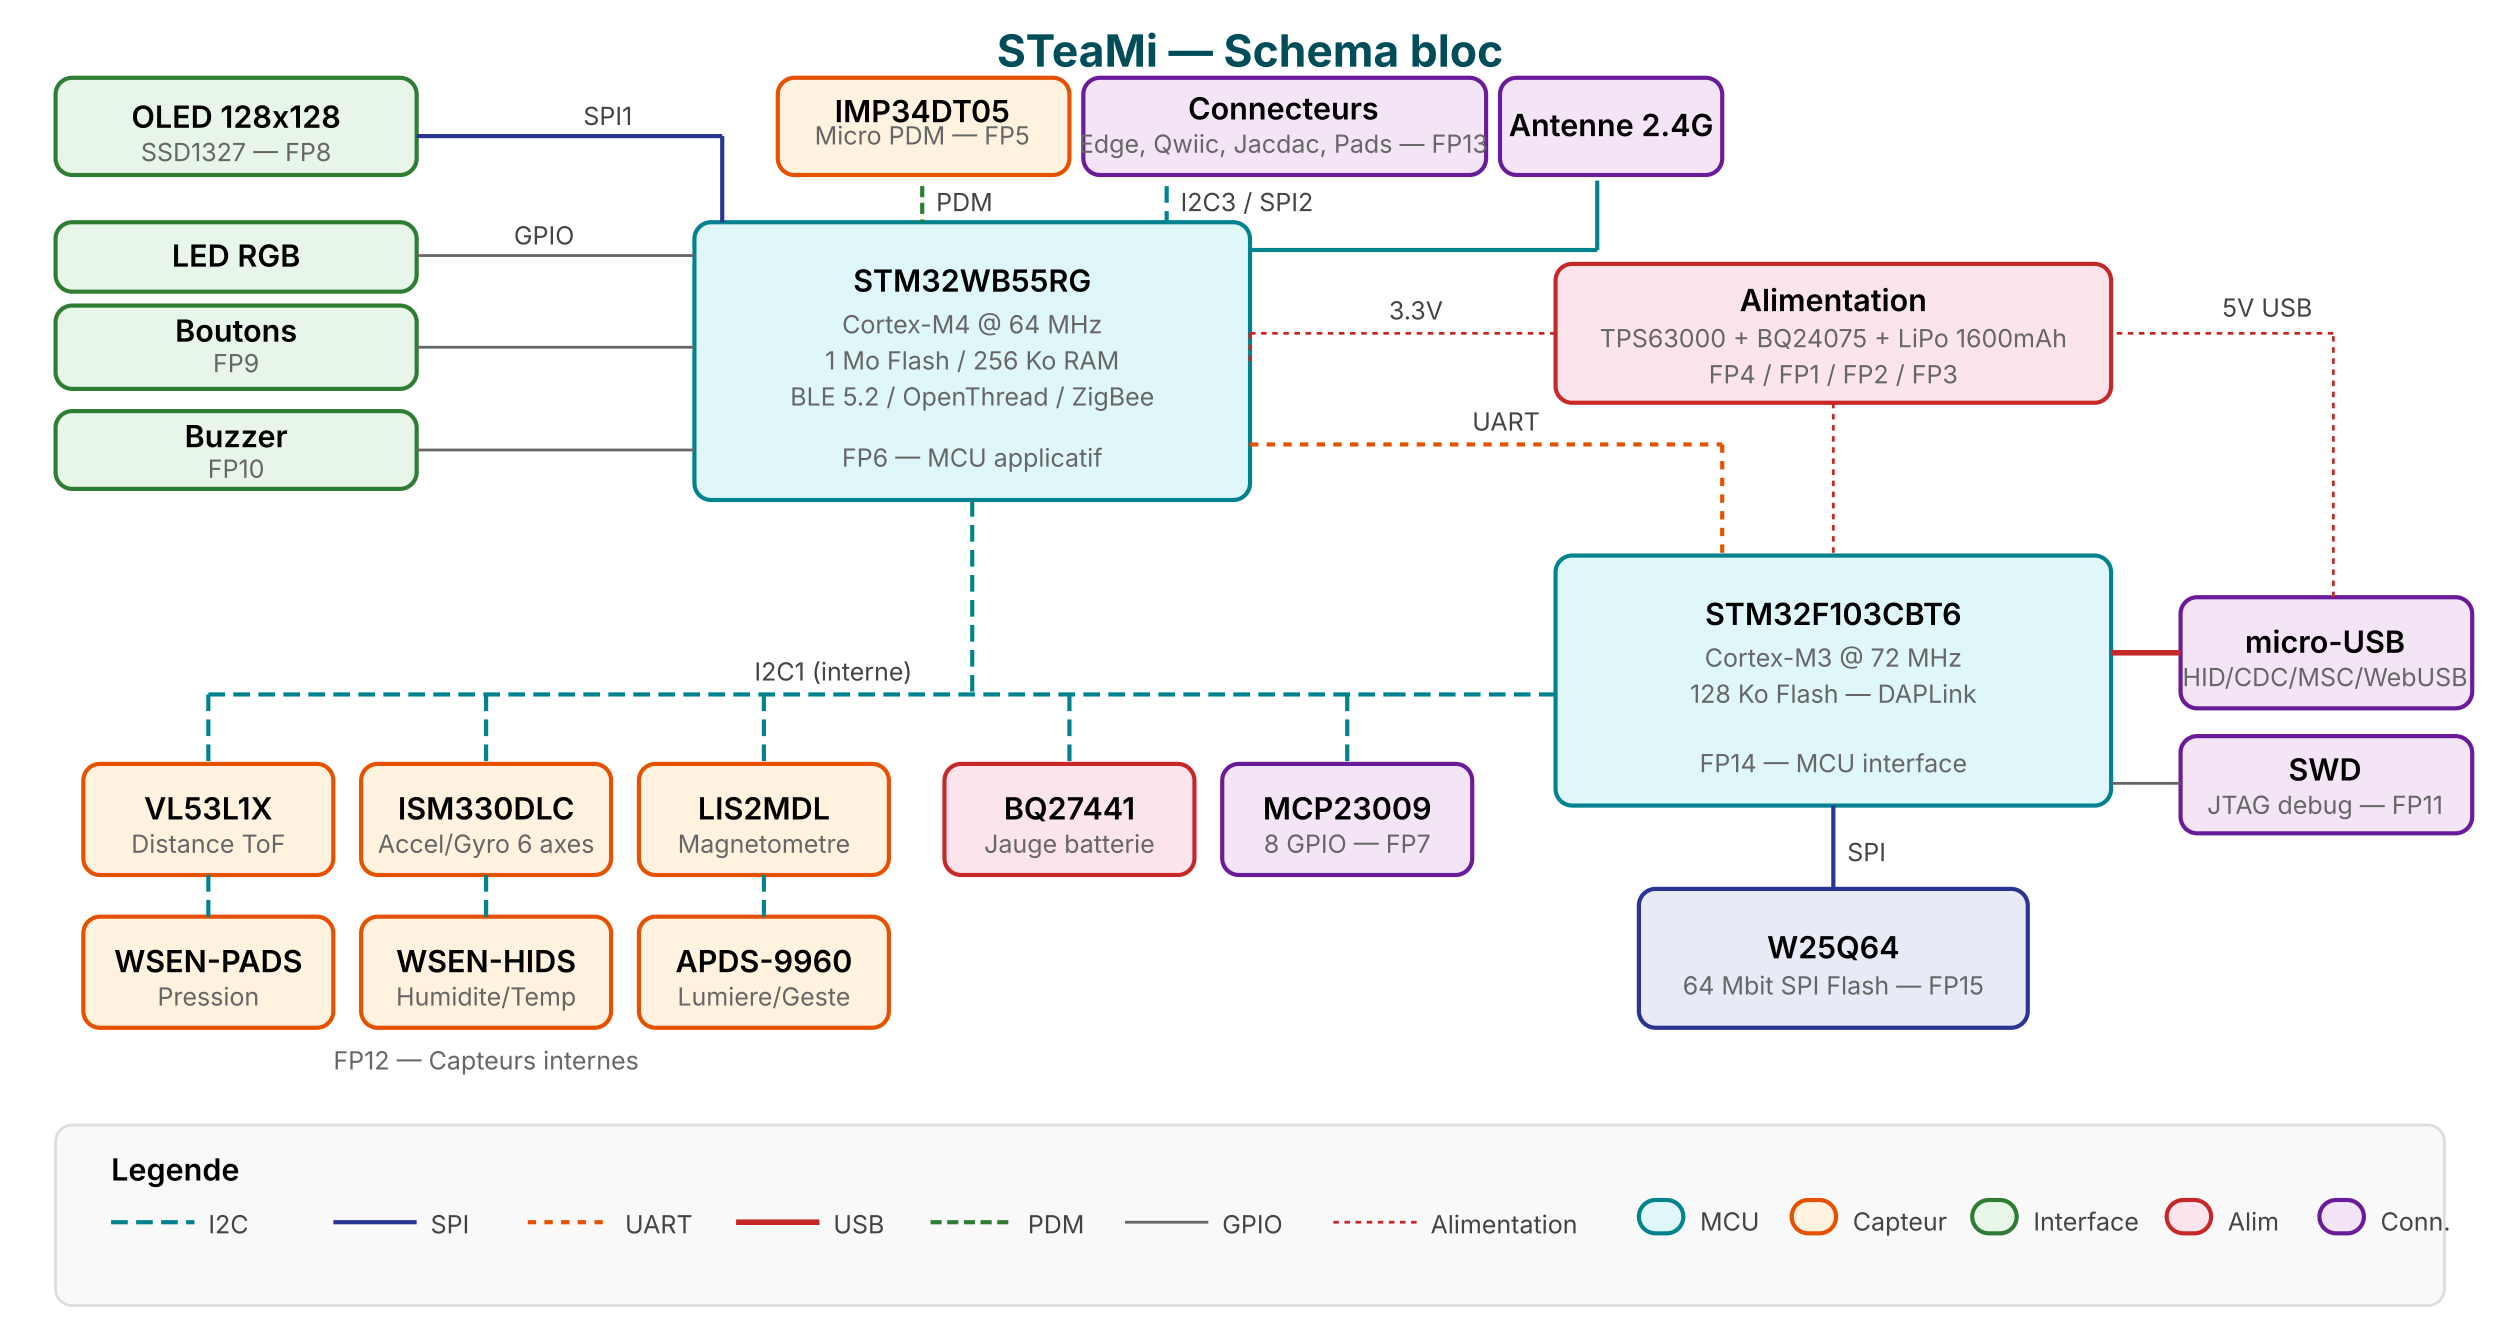
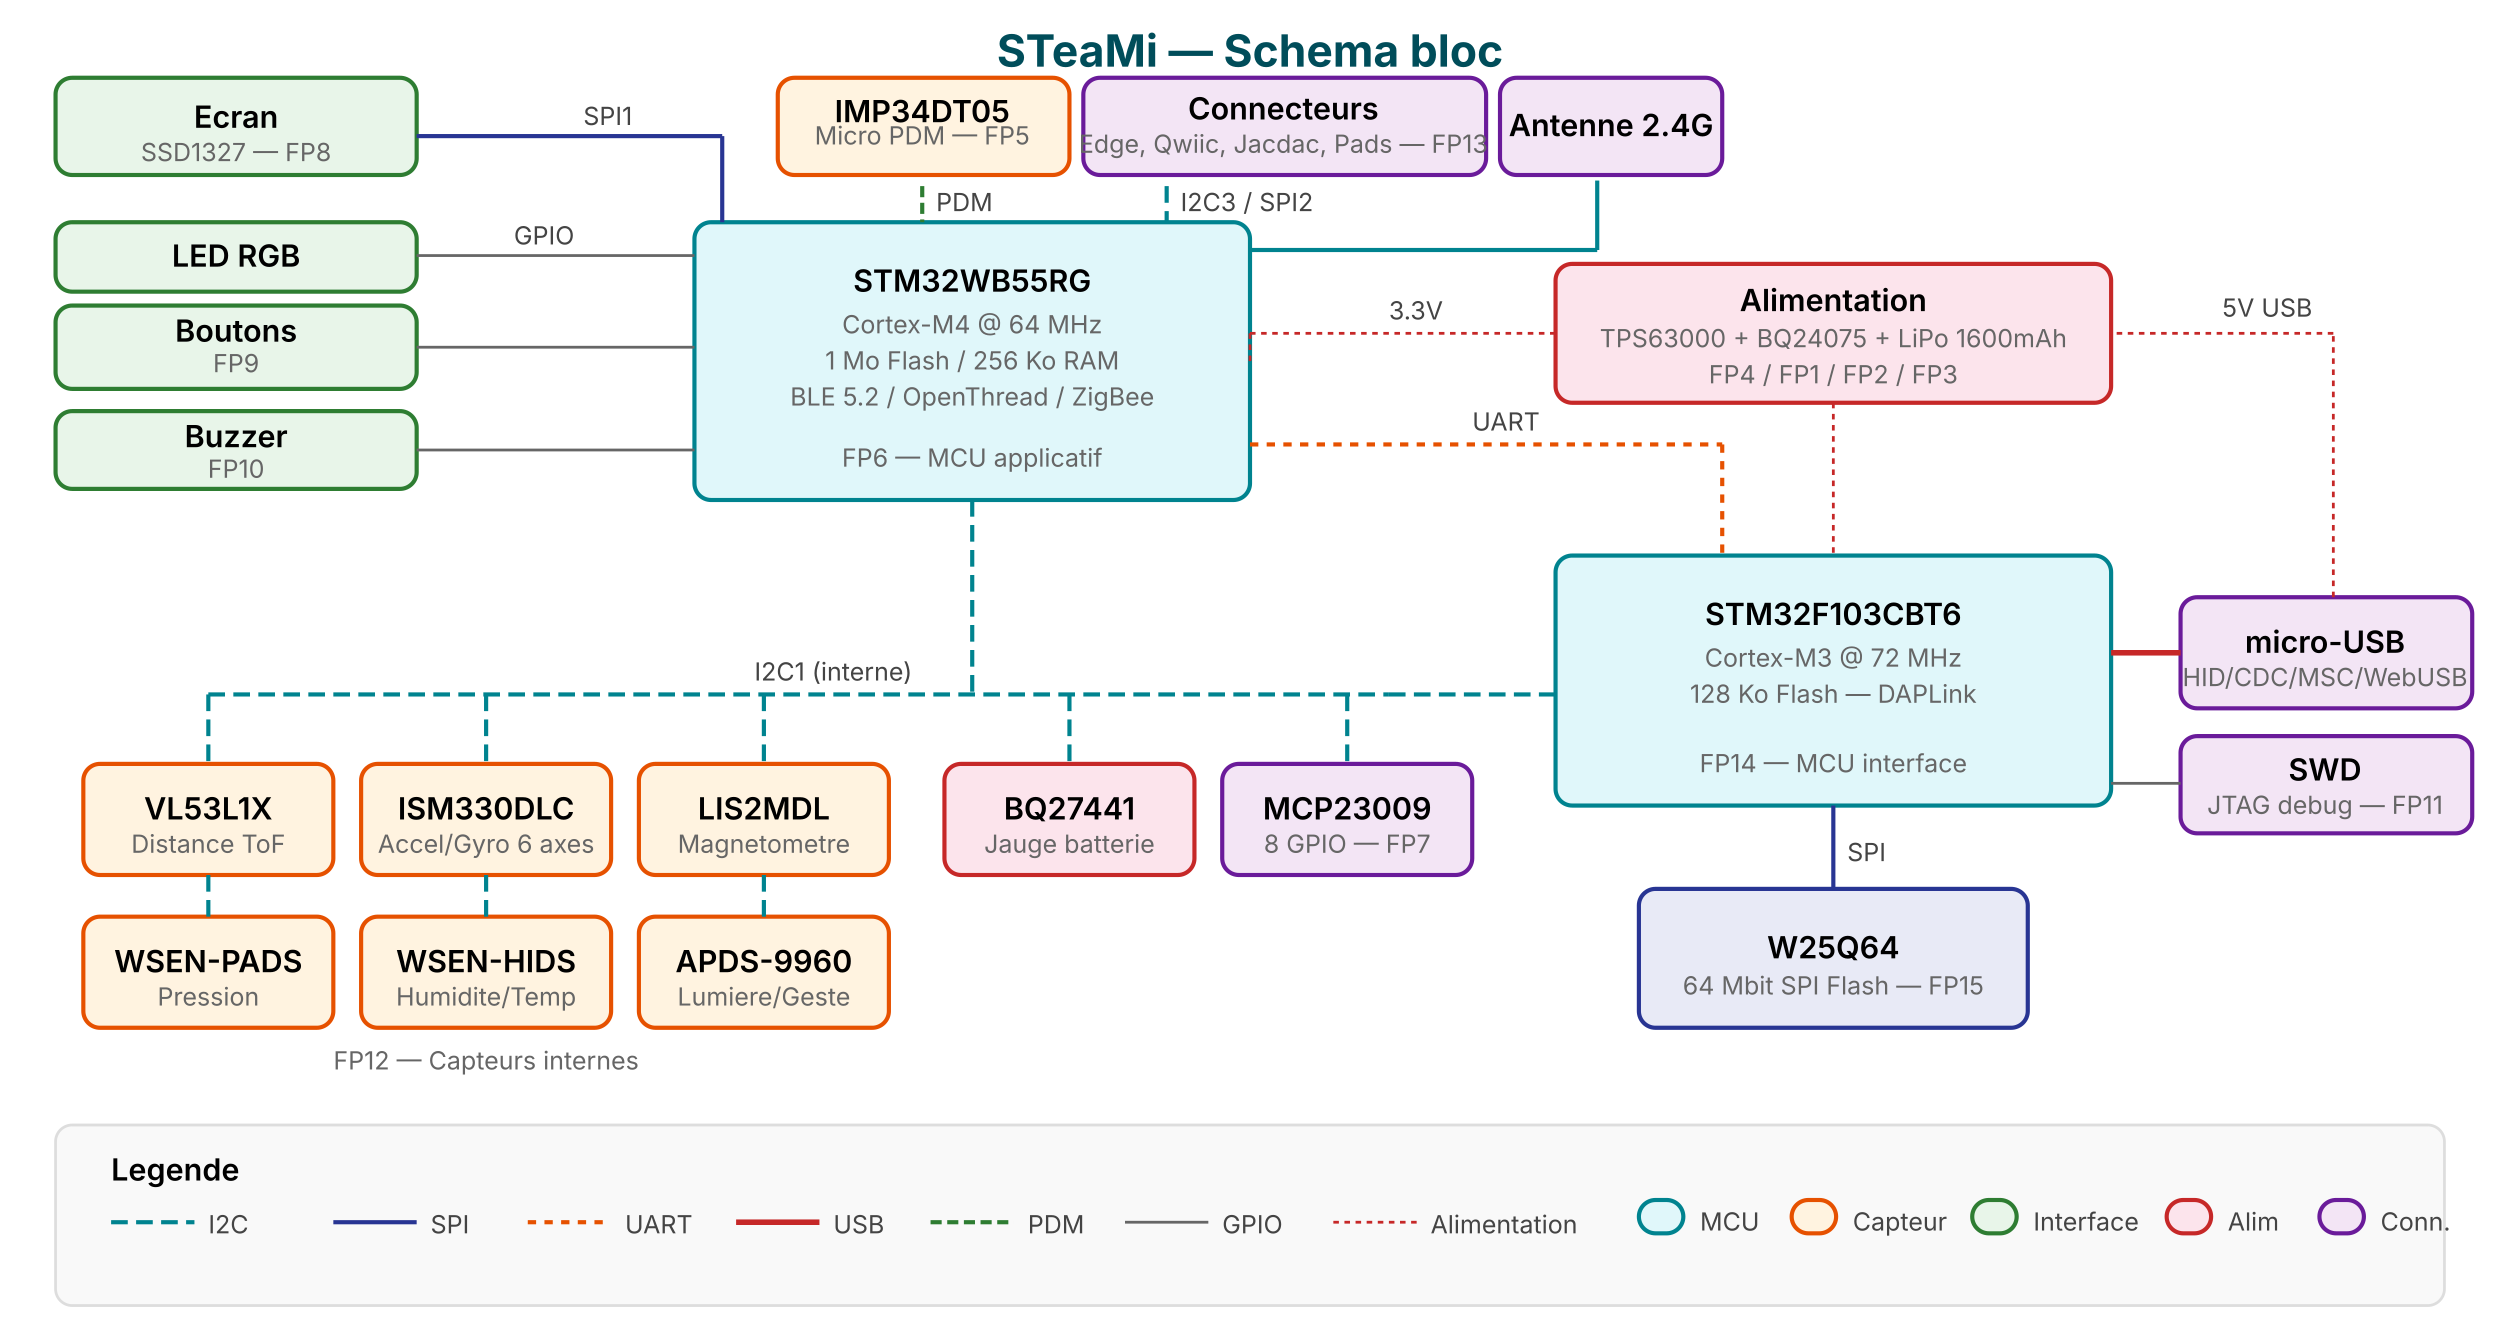
<svg xmlns="http://www.w3.org/2000/svg" viewBox="0 0 900 480" font-family="Inter, -apple-system, sans-serif" font-size="11">
  <defs>
    <style>
      .box { rx: 6; ry: 6; stroke-width: 1.5; }
      .mcu { fill: #e0f7fa; stroke: #00838f; }
      .sensor { fill: #fff3e0; stroke: #e65100; }
      .power { fill: #fce4ec; stroke: #c62828; }
      .ui { fill: #e8f5e9; stroke: #2e7d32; }
      .conn { fill: #f3e5f5; stroke: #6a1b9a; }
      .flash { fill: #e8eaf6; stroke: #283593; }
      .label { font-weight: 600; font-size: 11px; }
      .sublabel { font-size: 9px; fill: #666; }
      .bus { stroke-width: 1.5; fill: none; }
      .bus-i2c { stroke: #00838f; stroke-dasharray: 6,3; }
      .bus-spi { stroke: #283593; }
      .bus-uart { stroke: #e65100; stroke-dasharray: 3,3; }
      .bus-usb { stroke: #c62828; stroke-width: 2; }
      .bus-pwr { stroke: #c62828; stroke-width: 1; stroke-dasharray: 2,2; }
      .bus-pdm { stroke: #2e7d32; stroke-dasharray: 4,2; }
      .bus-gpio { stroke: #666; stroke-width: 1; }
      .title { font-size: 16px; font-weight: 700; fill: #004d5a; }
      .legend-text { font-size: 9px; fill: #444; }
    </style>
  </defs>
  <text x="450" y="24" text-anchor="middle" class="title">STeaMi — Schema bloc</text>
  <rect x="250" y="80" width="200" height="100" class="box mcu" />
  <text x="350" y="105" text-anchor="middle" class="label">STM32WB55RG</text>
  <text x="350" y="120" text-anchor="middle" class="sublabel">Cortex-M4 @ 64 MHz</text>
  <text x="350" y="133" text-anchor="middle" class="sublabel">1 Mo Flash / 256 Ko RAM</text>
  <text x="350" y="146" text-anchor="middle" class="sublabel">BLE 5.2 / OpenThread / ZigBee</text>
  <text x="350" y="168" text-anchor="middle" class="sublabel" fill="#00838f">FP6 — MCU applicatif</text>
  <rect x="540" y="28" width="80" height="35" class="box conn" />
  <text x="580" y="49" text-anchor="middle" class="label" font-size="9">Antenne 2.4G</text>
  <line x1="450" y1="90" x2="575" y2="90" class="bus" stroke="#00838f" stroke-width="1.5" />
  <line x1="575" y1="90" x2="575" y2="65" class="bus" stroke="#00838f" stroke-width="1.5" />
  <rect x="560" y="200" width="200" height="90" class="box mcu" />
  <text x="660" y="225" text-anchor="middle" class="label">STM32F103CBT6</text>
  <text x="660" y="240" text-anchor="middle" class="sublabel">Cortex-M3 @ 72 MHz</text>
  <text x="660" y="253" text-anchor="middle" class="sublabel">128 Ko Flash — DAPLink</text>
  <text x="660" y="278" text-anchor="middle" class="sublabel" fill="#00838f">FP14 — MCU interface</text>
  <rect x="785" y="215" width="105" height="40" class="box conn" />
  <text x="837" y="235" text-anchor="middle" class="label" font-size="9">micro-USB</text>
  <text x="837" y="247" text-anchor="middle" class="sublabel">HID/CDC/MSC/WebUSB</text>
  <line x1="760" y1="235" x2="785" y2="235" class="bus bus-usb" />
  <line x1="450" y1="160" x2="620" y2="160" class="bus bus-uart" />
  <line x1="620" y1="160" x2="620" y2="200" class="bus bus-uart" />
  <text x="530" y="155" class="legend-text" fill="#e65100">UART</text>
  <rect x="590" y="320" width="140" height="50" class="box flash" />
  <text x="660" y="345" text-anchor="middle" class="label">W25Q64</text>
  <text x="660" y="358" text-anchor="middle" class="sublabel">64 Mbit SPI Flash — FP15</text>
  <line x1="660" y1="290" x2="660" y2="320" class="bus bus-spi" />
  <text x="665" y="310" class="legend-text" fill="#283593">SPI</text>
  <line x1="75" y1="250" x2="500" y2="250" class="bus bus-i2c" />
  <text x="300" y="245" text-anchor="middle" class="legend-text" fill="#00838f">I2C1 (interne)</text>
  <line x1="350" y1="180" x2="350" y2="250" class="bus bus-i2c" />
  <line x1="560" y1="250" x2="500" y2="250" class="bus bus-i2c" />
  <rect x="30" y="275" width="90" height="40" class="box sensor" />
  <text x="75" y="295" text-anchor="middle" class="label" font-size="9">VL53L1X</text>
  <text x="75" y="307" text-anchor="middle" class="sublabel">Distance ToF</text>
  <line x1="75" y1="250" x2="75" y2="275" class="bus bus-i2c" />
  <rect x="130" y="275" width="90" height="40" class="box sensor" />
  <text x="175" y="295" text-anchor="middle" class="label" font-size="9">ISM330DLC</text>
  <text x="175" y="307" text-anchor="middle" class="sublabel">Accel/Gyro 6 axes</text>
  <line x1="175" y1="250" x2="175" y2="275" class="bus bus-i2c" />
  <rect x="230" y="275" width="90" height="40" class="box sensor" />
  <text x="275" y="295" text-anchor="middle" class="label" font-size="9">LIS2MDL</text>
  <text x="275" y="307" text-anchor="middle" class="sublabel">Magnetometre</text>
  <line x1="275" y1="250" x2="275" y2="275" class="bus bus-i2c" />
  <rect x="30" y="330" width="90" height="40" class="box sensor" />
  <text x="75" y="350" text-anchor="middle" class="label" font-size="9">WSEN-PADS</text>
  <text x="75" y="362" text-anchor="middle" class="sublabel">Pression</text>
  <line x1="75" y1="315" x2="75" y2="330" class="bus bus-i2c" />
  <rect x="130" y="330" width="90" height="40" class="box sensor" />
  <text x="175" y="350" text-anchor="middle" class="label" font-size="9">WSEN-HIDS</text>
  <text x="175" y="362" text-anchor="middle" class="sublabel">Humidite/Temp</text>
  <line x1="175" y1="315" x2="175" y2="330" class="bus bus-i2c" />
  <rect x="230" y="330" width="90" height="40" class="box sensor" />
  <text x="275" y="350" text-anchor="middle" class="label" font-size="9">APDS-9960</text>
  <text x="275" y="362" text-anchor="middle" class="sublabel">Lumiere/Geste</text>
  <line x1="275" y1="315" x2="275" y2="330" class="bus bus-i2c" />
  <rect x="340" y="275" width="90" height="40" class="box power" />
  <text x="385" y="295" text-anchor="middle" class="label" font-size="9">BQ27441</text>
  <text x="385" y="307" text-anchor="middle" class="sublabel">Jauge batterie</text>
  <line x1="385" y1="250" x2="385" y2="275" class="bus bus-i2c" />
  <rect x="440" y="275" width="90" height="40" class="box conn" />
  <text x="485" y="295" text-anchor="middle" class="label" font-size="9">MCP23009</text>
  <text x="485" y="307" text-anchor="middle" class="sublabel">8 GPIO — FP7</text>
  <line x1="485" y1="250" x2="485" y2="275" class="bus bus-i2c" />
  <text x="175" y="385" text-anchor="middle" class="sublabel" fill="#e65100">FP12 — Capteurs internes</text>
  <rect x="280" y="28" width="105" height="35" class="box sensor" />
  <text x="332" y="44" text-anchor="middle" class="label" font-size="9">IMP34DT05</text>
  <text x="332" y="52" text-anchor="middle" class="sublabel">Micro PDM — FP5</text>
  <line x1="332" y1="67" x2="332" y2="80" class="bus bus-pdm" />
  <text x="337" y="76" class="legend-text" fill="#2e7d32">PDM</text>
  <rect x="20" y="28" width="130" height="35" class="box ui" />
-   <text x="85" y="46" text-anchor="middle" class="label" font-size="10">OLED 128x128</text>
+   <text x="85" y="46" text-anchor="middle" class="label" font-size="10">Ecran</text>
  <text x="85" y="58" text-anchor="middle" class="sublabel">SSD1327 — FP8</text>
  <line x1="150" y1="49" x2="260" y2="49" class="bus bus-spi" />
  <line x1="260" y1="49" x2="260" y2="80" class="bus bus-spi" />
  <text x="210" y="45" class="legend-text" fill="#283593">SPI1</text>
  <rect x="20" y="80" width="130" height="25" class="box ui" />
  <text x="85" y="96" text-anchor="middle" class="label" font-size="9">LED RGB</text>
  <line x1="150" y1="92" x2="250" y2="92" class="bus bus-gpio" />
  <text x="185" y="88" class="legend-text" fill="#666">GPIO</text>
  <rect x="20" y="110" width="130" height="30" class="box ui" />
  <text x="85" y="123" text-anchor="middle" class="label" font-size="9">Boutons</text>
  <text x="85" y="134" text-anchor="middle" class="sublabel">FP9</text>
  <line x1="150" y1="125" x2="250" y2="125" class="bus bus-gpio" />
  <rect x="20" y="148" width="130" height="28" class="box ui" />
  <text x="85" y="161" text-anchor="middle" class="label" font-size="9">Buzzer</text>
  <text x="85" y="172" text-anchor="middle" class="sublabel">FP10</text>
  <line x1="150" y1="162" x2="250" y2="162" class="bus bus-gpio" />
  <rect x="560" y="95" width="200" height="50" class="box power" />
  <text x="660" y="112" text-anchor="middle" class="label" font-size="10">Alimentation</text>
  <text x="660" y="125" text-anchor="middle" class="sublabel">TPS63000 + BQ24075 + LiPo 1600mAh</text>
  <text x="660" y="138" text-anchor="middle" class="sublabel" fill="#c62828">FP4 / FP1 / FP2 / FP3</text>
  <line x1="660" y1="145" x2="660" y2="200" class="bus bus-pwr" stroke-dasharray="2,4" />
  <line x1="560" y1="120" x2="450" y2="120" class="bus bus-pwr" />
  <line x1="450" y1="120" x2="450" y2="130" class="bus bus-pwr" />
  <text x="500" y="115" class="legend-text" fill="#c62828">3.3V</text>
  <line x1="840" y1="215" x2="840" y2="120" class="bus bus-pwr" />
  <line x1="840" y1="120" x2="760" y2="120" class="bus bus-pwr" />
  <text x="800" y="114" class="legend-text" fill="#c62828">5V USB</text>
  <rect x="390" y="28" width="145" height="35" class="box conn" />
  <text x="462" y="43" text-anchor="middle" class="label" font-size="9">Connecteurs</text>
  <text x="462" y="55" text-anchor="middle" class="sublabel">Edge, Qwiic, Jacdac, Pads — FP13</text>
  <line x1="420" y1="67" x2="420" y2="80" class="bus bus-i2c" stroke="#6a1b9a" />
  <text x="425" y="76" class="legend-text" fill="#6a1b9a">I2C3 / SPI2</text>
  <rect x="785" y="265" width="105" height="35" class="box conn" />
  <text x="837" y="281" text-anchor="middle" class="label" font-size="9">SWD</text>
  <text x="837" y="293" text-anchor="middle" class="sublabel">JTAG debug — FP11</text>
  <line x1="760" y1="282" x2="785" y2="282" class="bus bus-gpio" />
  <rect x="20" y="405" width="860" height="65" rx="6" fill="#f9f9f9" stroke="#ddd" />
  <text x="40" y="425" class="label" font-size="10">Legende</text>
  <line x1="40" y1="440" x2="70" y2="440" class="bus bus-i2c" />
  <text x="75" y="444" class="legend-text">I2C</text>
  <line x1="120" y1="440" x2="150" y2="440" class="bus bus-spi" />
  <text x="155" y="444" class="legend-text">SPI</text>
  <line x1="190" y1="440" x2="220" y2="440" class="bus bus-uart" />
  <text x="225" y="444" class="legend-text">UART</text>
  <line x1="265" y1="440" x2="295" y2="440" class="bus bus-usb" />
  <text x="300" y="444" class="legend-text">USB</text>
  <line x1="335" y1="440" x2="365" y2="440" class="bus bus-pdm" />
  <text x="370" y="444" class="legend-text">PDM</text>
  <line x1="405" y1="440" x2="435" y2="440" class="bus bus-gpio" />
  <text x="440" y="444" class="legend-text">GPIO</text>
  <line x1="480" y1="440" x2="510" y2="440" class="bus bus-pwr" />
  <text x="515" y="444" class="legend-text">Alimentation</text>
  <rect x="590" y="432" width="16" height="12" class="box mcu" />
  <text x="612" y="443" class="legend-text">MCU</text>
  <rect x="645" y="432" width="16" height="12" class="box sensor" />
  <text x="667" y="443" class="legend-text">Capteur</text>
  <rect x="710" y="432" width="16" height="12" class="box ui" />
  <text x="732" y="443" class="legend-text">Interface</text>
  <rect x="780" y="432" width="16" height="12" class="box power" />
  <text x="802" y="443" class="legend-text">Alim</text>
  <rect x="835" y="432" width="16" height="12" class="box conn" />
  <text x="857" y="443" class="legend-text">Conn.</text>
</svg>
